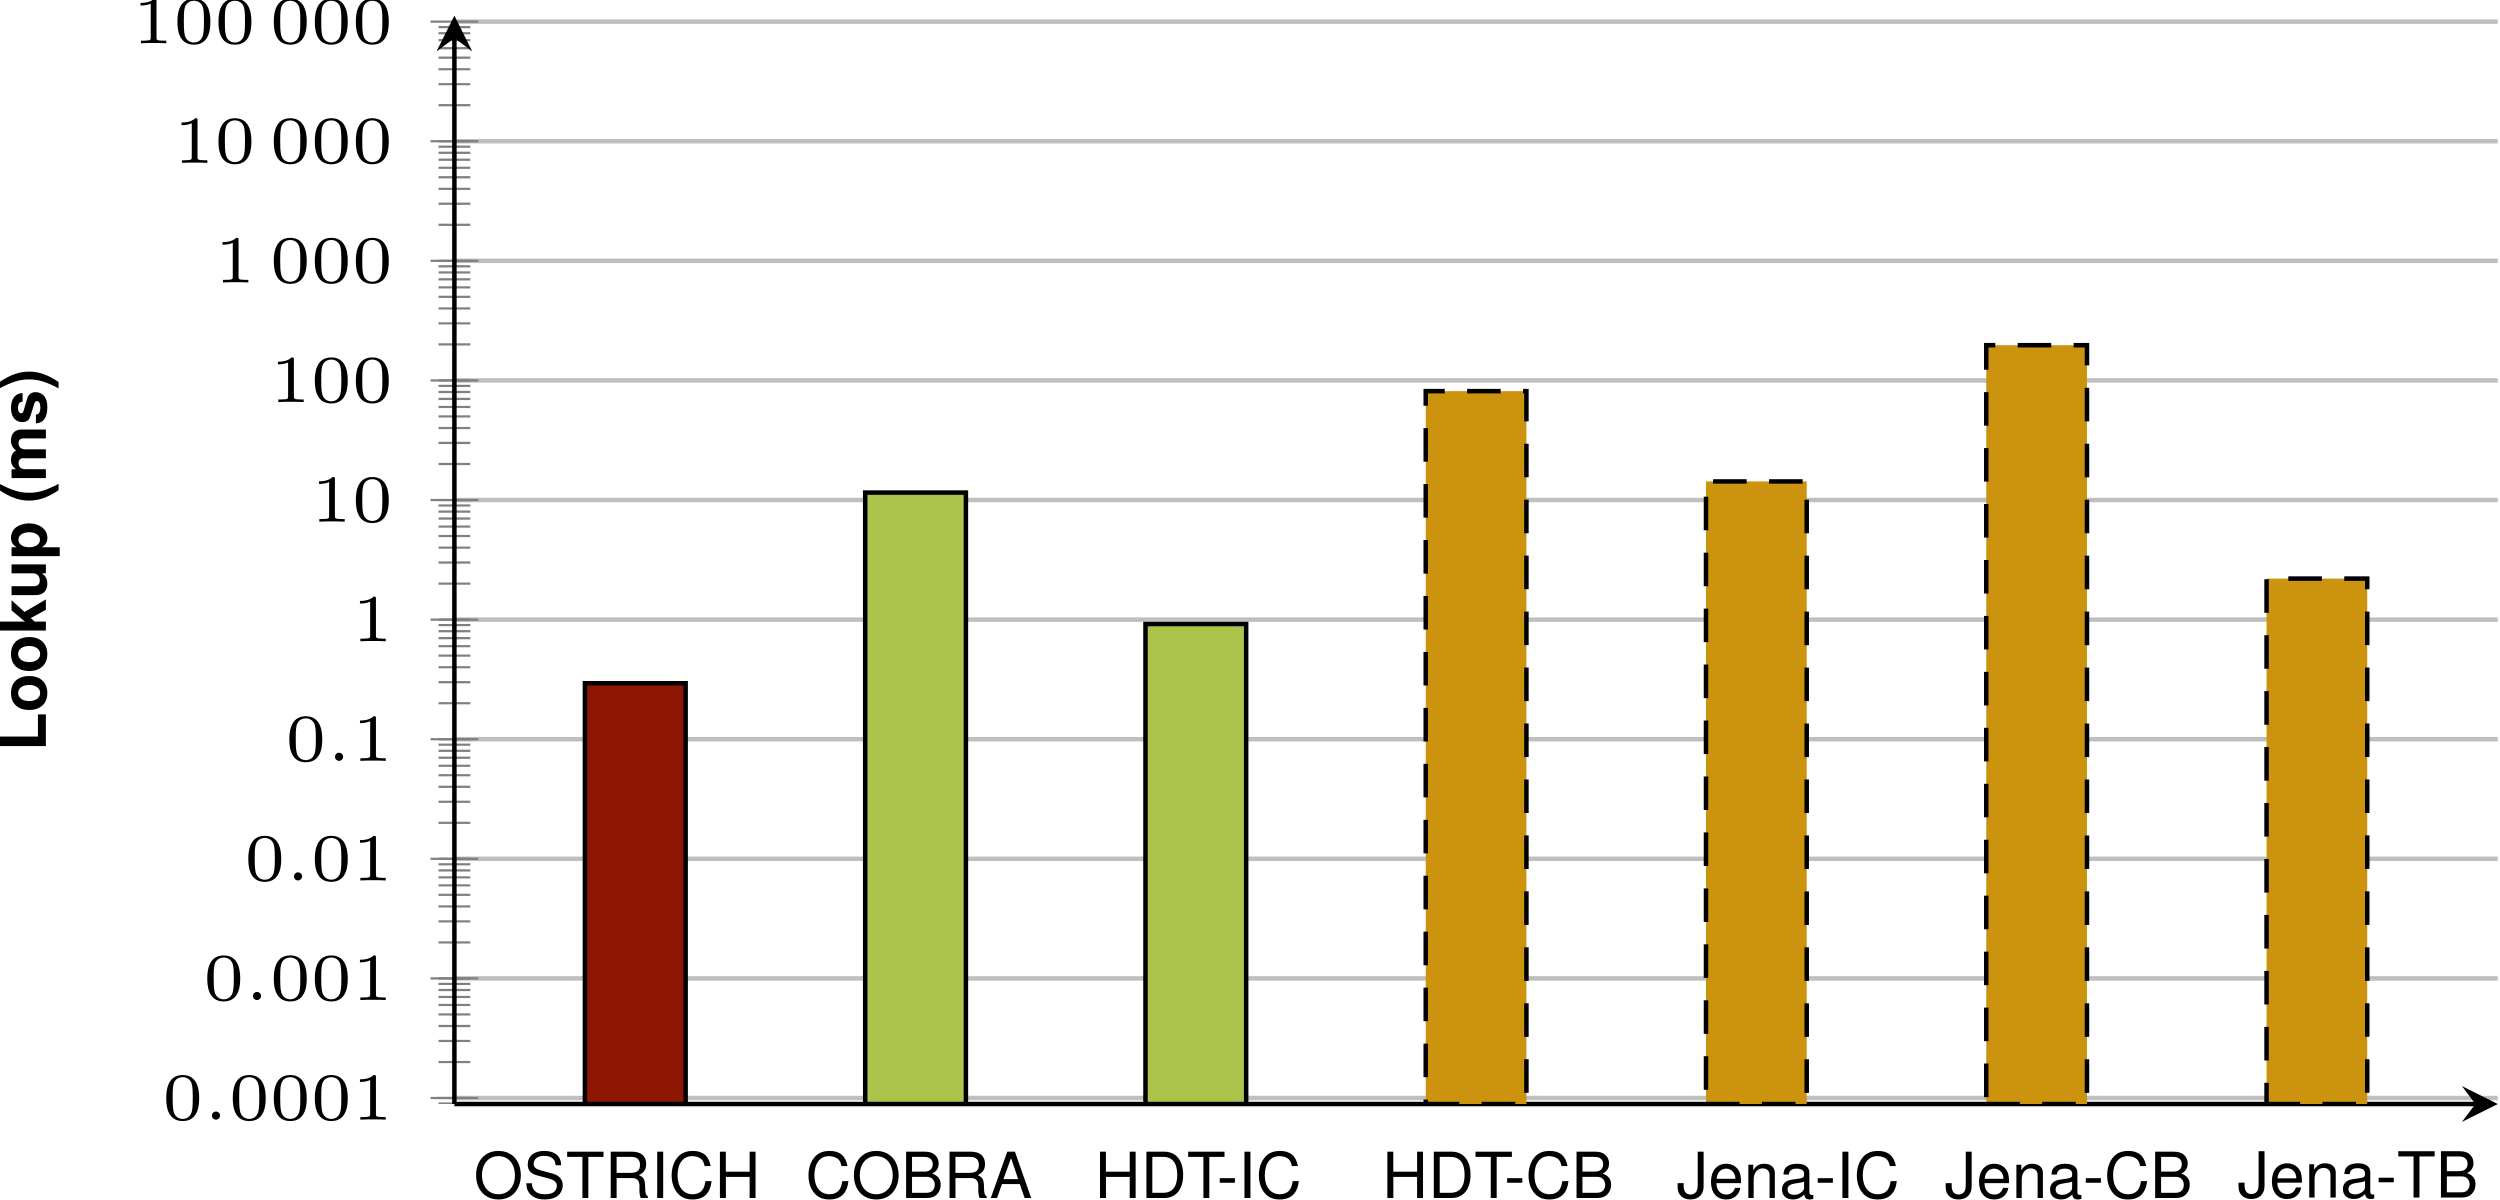
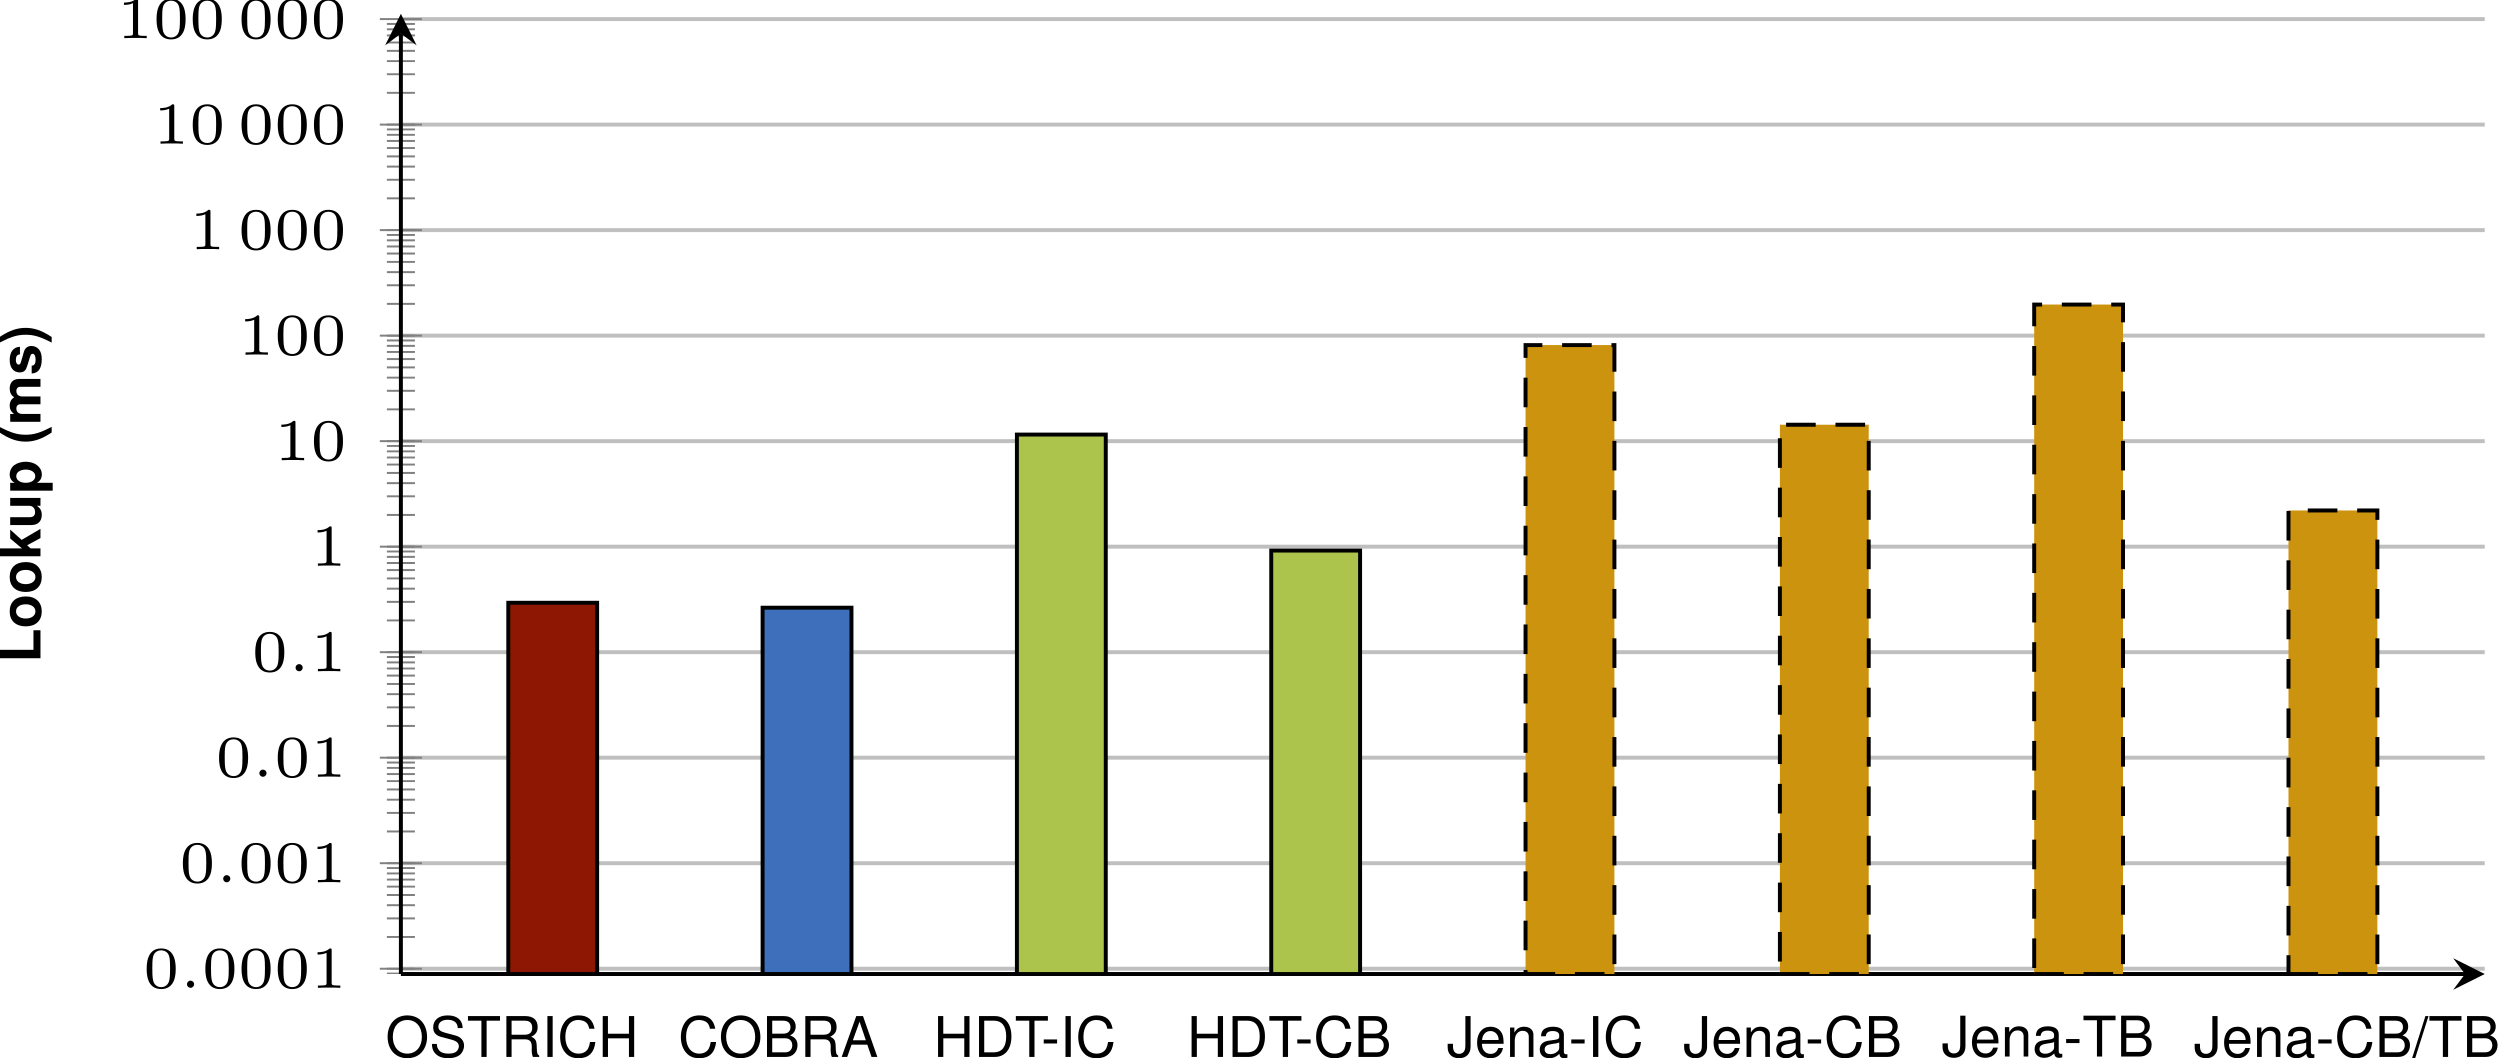
- <svg xmlns="http://www.w3.org/2000/svg" xmlns:xlink="http://www.w3.org/1999/xlink" version="1.1" width="222.59pt" height="106.767pt" viewBox="2.848 -12.153 222.59 106.767">
+ <svg xmlns="http://www.w3.org/2000/svg" xmlns:xlink="http://www.w3.org/1999/xlink" version="1.1" width="252.298pt" height="106.767pt" viewBox="2.848 -12.153 252.298 106.767">
  <defs>
    <clipPath id="clip1">
-       <path d="M-98.43 86.144V-10.758H366.977V86.144" />
+       <path d="M-98.433 86.144V-10.758H395.348V86.144" />
    </clipPath>
    <clipPath id="clip3">
-       <path d="M-98.43 86.144V-10.758H366.977V86.144" />
+       <path d="M-98.433 86.144V-10.758H395.348V86.144" />
    </clipPath>
    <clipPath id="clip4">
-       <path d="M43.305 86.144H225.238V-10.758H43.305Z" />
+       <path d="M43.305 86.144H253.606V-10.758H43.305Z" />
    </clipPath>
    <path id="g1-40" d="M1.148-4.124C.498-3.146 .226-2.365 .226-1.499C.226-.628 .498 .153 1.148 1.131H1.714C1.115-.034 .922-.668 .922-1.499C.922-2.325 1.115-2.97 1.714-4.124H1.148Z" />
    <path id="g1-41" d="M.69 1.131C1.341 .153 1.612-.628 1.612-1.494C1.612-2.365 1.341-3.146 .69-4.124H.124C.724-2.959 .917-2.325 .917-1.494C.917-.668 .724-.023 .124 1.131H.69Z" />
    <path id="g1-76" d="M1.301-4.124H.453V0H3.276V-.707H1.301V-4.124Z" />
    <path id="g1-107" d="M1.126-1.867V-4.124H.334V0H1.126V-1.001L1.443-1.346L2.172 0H3.1L1.986-1.901L3.027-3.055H2.127L1.126-1.867Z" />
    <path id="g1-109" d="M.339-3.055V0H1.131V-1.833C1.131-2.206 1.335-2.433 1.675-2.433C1.941-2.433 2.105-2.28 2.105-2.037V0H2.897V-1.833C2.897-2.206 3.1-2.433 3.44-2.433C3.706-2.433 3.87-2.28 3.87-2.037V0H4.662V-2.161C4.662-2.755 4.3-3.106 3.689-3.106C3.304-3.106 3.032-2.97 2.795-2.653C2.648-2.942 2.342-3.106 1.963-3.106C1.612-3.106 1.386-2.987 1.126-2.676V-3.055H.339Z" />
    <path id="g1-111" d="M1.703-3.106C.769-3.106 .198-2.489 .198-1.488C.198-.481 .769 .13 1.709 .13C2.636 .13 3.219-.487 3.219-1.465C3.219-2.501 2.659-3.106 1.703-3.106ZM1.709-2.467C2.144-2.467 2.427-2.076 2.427-1.477C2.427-.905 2.133-.509 1.709-.509C1.279-.509 .99-.905 .99-1.488S1.279-2.467 1.709-2.467Z" />
    <path id="g1-112" d="M1.12-3.055H.328V1.233H1.12V-.362C1.313-.023 1.584 .136 1.969 .136C2.704 .136 3.247-.554 3.247-1.482C3.247-1.912 3.123-2.342 2.919-2.625C2.716-2.914 2.337-3.106 1.969-3.106C1.584-3.106 1.313-2.942 1.12-2.602V-3.055ZM1.788-2.444C2.189-2.444 2.455-2.054 2.455-1.471C2.455-.917 2.178-.526 1.788-.526C1.392-.526 1.12-.911 1.12-1.482S1.392-2.444 1.788-2.444Z" />
    <path id="g1-115" d="M2.857-2.071C2.846-2.716 2.348-3.106 1.528-3.106C.752-3.106 .272-2.716 .272-2.088C.272-1.884 .334-1.709 .441-1.59C.549-1.482 .645-1.431 .939-1.335L1.884-1.041C2.082-.979 2.15-.917 2.15-.792C2.15-.605 1.929-.492 1.561-.492C1.358-.492 1.194-.532 1.092-.6C1.007-.662 .973-.724 .939-.888H.164C.187-.221 .679 .13 1.607 .13C2.031 .13 2.354 .04 2.58-.141S2.942-.605 2.942-.905C2.942-1.301 2.744-1.556 2.342-1.675L1.341-1.963C1.12-2.031 1.064-2.076 1.064-2.201C1.064-2.37 1.245-2.484 1.522-2.484C1.901-2.484 2.088-2.348 2.093-2.071H2.857Z" />
    <path id="g1-117" d="M3.061 0V-3.055H2.269V-1.143C2.269-.781 2.014-.543 1.629-.543C1.29-.543 1.12-.724 1.12-1.092V-3.055H.328V-.928C.328-.255 .702 .13 1.352 .13C1.765 .13 2.042-.023 2.269-.362V0H3.061Z" />
    <path id="g2-58" d="M1.494-.359C1.494-.574 1.321-.723 1.136-.723C.921-.723 .771-.55 .771-.365C.771-.161 .933 0 1.136 0C1.327 0 1.494-.167 1.494-.359Z" />
    <path id="g5-45" d="M1.607-1.765H.26V-1.358H1.607V-1.765Z" />
+     <path id="g5-47" d="M1.296-4.124L-.045 .113H.266L1.607-4.124H1.296Z" />
    <path id="g5-65" d="M2.682-1.239L3.106 0H3.694L2.246-4.124H1.567L.096 0H.656L1.092-1.239H2.682ZM2.535-1.68H1.222L1.901-3.559L2.535-1.68Z" />
    <path id="g5-66" d="M.447 0H2.308C2.699 0 2.987-.107 3.208-.345C3.411-.56 3.525-.854 3.525-1.177C3.525-1.675 3.298-1.974 2.772-2.178C3.146-2.354 3.344-2.659 3.344-3.078C3.344-3.378 3.23-3.643 3.015-3.836C2.8-4.034 2.518-4.124 2.122-4.124H.447V0ZM.973-2.348V-3.66H1.991C2.286-3.66 2.45-3.621 2.591-3.513C2.738-3.4 2.817-3.23 2.817-3.004C2.817-2.783 2.738-2.608 2.591-2.495C2.45-2.387 2.286-2.348 1.991-2.348H.973ZM.973-.464V-1.884H2.257C2.512-1.884 2.682-1.822 2.806-1.686C2.931-1.556 2.998-1.375 2.998-1.171C2.998-.973 2.931-.792 2.806-.662C2.682-.526 2.512-.464 2.257-.464H.973Z" />
    <path id="g5-67" d="M3.745-2.846C3.581-3.751 3.061-4.192 2.155-4.192C1.601-4.192 1.154-4.017 .849-3.677C.475-3.27 .272-2.682 .272-2.014C.272-1.335 .481-.752 .871-.351C1.188-.023 1.595 .13 2.133 .13C3.14 .13 3.706-.413 3.83-1.505H3.287C3.242-1.222 3.185-1.03 3.1-.866C2.931-.526 2.58-.334 2.139-.334C1.318-.334 .798-.99 .798-2.02C.798-3.078 1.296-3.728 2.093-3.728C2.427-3.728 2.738-3.626 2.908-3.468C3.061-3.327 3.146-3.151 3.208-2.846H3.745Z" />
    <path id="g5-68" d="M.504 0H2.093C3.134 0 3.774-.781 3.774-2.065C3.774-3.344 3.14-4.124 2.093-4.124H.504V0ZM1.03-.464V-3.66H2.003C2.817-3.66 3.247-3.112 3.247-2.059C3.247-1.018 2.817-.464 2.003-.464H1.03Z" />
    <path id="g5-72" d="M3.117-1.878V0H3.643V-4.124H3.117V-2.342H.996V-4.124H.47V0H1.001V-1.878H3.117Z" />
    <path id="g5-73" d="M1.098-4.124H.566V0H1.098V-4.124Z" />
    <path id="g5-74" d="M1.884-4.124V-1.222C1.884-.894 1.85-.707 1.754-.566C1.652-.407 1.46-.311 1.25-.311C.854-.311 .634-.577 .634-1.058V-1.324H.096V-.962C.096-.294 .537 .13 1.245 .13C1.963 .13 2.41-.317 2.41-1.03V-4.124H1.884Z" />
    <path id="g5-79" d="M2.201-4.192C1.018-4.192 .215-3.321 .215-2.031S1.018 .13 2.206 .13C2.704 .13 3.151-.023 3.485-.306C3.932-.685 4.198-1.324 4.198-1.997C4.198-3.327 3.411-4.192 2.201-4.192ZM2.201-3.728C3.095-3.728 3.672-3.049 3.672-2.008C3.672-1.013 3.078-.334 2.206-.334C1.33-.334 .741-1.013 .741-2.031S1.33-3.728 2.201-3.728Z" />
    <path id="g5-82" d="M1.052-1.776H2.41C2.88-1.776 3.089-1.55 3.089-1.041L3.083-.673C3.083-.419 3.129-.17 3.202 0H3.841V-.13C3.643-.266 3.604-.413 3.592-.962C3.587-1.641 3.479-1.844 3.032-2.037C3.496-2.263 3.683-2.552 3.683-3.021C3.683-3.734 3.236-4.124 2.427-4.124H.526V0H1.052V-1.776ZM1.052-2.24V-3.66H2.325C2.619-3.66 2.789-3.615 2.919-3.502C3.061-3.383 3.134-3.196 3.134-2.948C3.134-2.461 2.885-2.24 2.325-2.24H1.052Z" />
    <path id="g5-83" d="M3.372-2.914C3.366-3.723 2.812-4.192 1.861-4.192C.956-4.192 .396-3.728 .396-2.981C.396-2.478 .662-2.161 1.205-2.02L2.229-1.748C2.75-1.612 2.987-1.403 2.987-1.081C2.987-.86 2.868-.634 2.693-.509C2.529-.396 2.269-.334 1.935-.334C1.488-.334 1.182-.441 .984-.679C.832-.86 .764-1.058 .769-1.313H.272C.277-.933 .351-.685 .515-.458C.798-.074 1.273 .13 1.901 .13C2.393 .13 2.795 .017 3.061-.187C3.338-.407 3.513-.775 3.513-1.131C3.513-1.641 3.196-2.014 2.636-2.167L1.601-2.444C1.103-2.58 .922-2.738 .922-3.055C.922-3.474 1.29-3.751 1.844-3.751C2.501-3.751 2.868-3.451 2.874-2.914H3.372Z" />
    <path id="g5-84" d="M2.003-3.66H3.355V-4.124H.119V-3.66H1.477V0H2.003V-3.66Z" />
    <path id="g5-97" d="M3.027-.277C2.976-.266 2.953-.266 2.925-.266C2.761-.266 2.67-.351 2.67-.498V-2.24C2.67-2.767 2.286-3.049 1.556-3.049C1.126-3.049 .769-2.925 .571-2.704C.436-2.552 .379-2.382 .368-2.088H.843C.883-2.45 1.098-2.614 1.539-2.614C1.963-2.614 2.201-2.455 2.201-2.172V-2.048C2.201-1.85 2.082-1.765 1.709-1.72C1.041-1.635 .939-1.612 .758-1.539C.413-1.397 .238-1.131 .238-.747C.238-.209 .611 .13 1.211 .13C1.584 .13 1.884 0 2.218-.306C2.252-.006 2.399 .13 2.704 .13C2.8 .13 2.874 .119 3.027 .079V-.277ZM2.201-.933C2.201-.775 2.155-.679 2.014-.549C1.822-.373 1.59-.283 1.313-.283C.945-.283 .73-.458 .73-.758C.73-1.069 .939-1.228 1.443-1.301C1.941-1.369 2.042-1.392 2.201-1.465V-.933Z" />
    <path id="g5-101" d="M2.902-1.324C2.902-1.776 2.868-2.048 2.783-2.269C2.591-2.755 2.139-3.049 1.584-3.049C.758-3.049 .226-2.416 .226-1.443S.741 .13 1.573 .13C2.252 .13 2.721-.255 2.84-.9H2.365C2.235-.509 1.969-.306 1.59-.306C1.29-.306 1.035-.441 .877-.69C.764-.86 .724-1.03 .718-1.324H2.902ZM.73-1.709C.769-2.257 1.103-2.614 1.578-2.614C2.042-2.614 2.399-2.229 2.399-1.743C2.399-1.731 2.399-1.72 2.393-1.709H.73Z" />
    <path id="g5-110" d="M.396-2.965V0H.871V-1.635C.871-2.24 1.188-2.636 1.675-2.636C2.048-2.636 2.286-2.41 2.286-2.054V0H2.755V-2.24C2.755-2.733 2.387-3.049 1.816-3.049C1.375-3.049 1.092-2.88 .832-2.467V-2.965H.396Z" />
    <path id="g3-48" d="M3.288-1.907C3.288-2.343 3.288-3.975 1.823-3.975S.359-2.343 .359-1.907C.359-1.476 .359 .126 1.823 .126S3.288-1.476 3.288-1.907ZM1.823-.066C1.572-.066 1.166-.185 1.022-.681C.927-1.028 .927-1.614 .927-1.985C.927-2.385 .927-2.845 1.01-3.168C1.16-3.706 1.614-3.784 1.823-3.784C2.098-3.784 2.493-3.652 2.624-3.198C2.714-2.881 2.72-2.445 2.72-1.985C2.72-1.602 2.72-.998 2.618-.664C2.451-.143 2.02-.066 1.823-.066Z" />
    <path id="g3-49" d="M2.146-3.796C2.146-3.975 2.122-3.975 1.943-3.975C1.548-3.593 .938-3.593 .723-3.593V-3.359C.879-3.359 1.273-3.359 1.632-3.527V-.508C1.632-.311 1.632-.233 1.016-.233H.759V0C1.088-.024 1.554-.024 1.889-.024S2.69-.024 3.019 0V-.233H2.762C2.146-.233 2.146-.311 2.146-.508V-3.796Z" />
  </defs>
  <g id="page1">
-     <path d="M43.305 85.609H225.238M43.305 74.961H225.238M43.305 64.312H225.238M43.305 53.664H225.238M43.305 43.016H225.238M43.305 32.367H225.238M43.305 21.719H225.238M43.305 11.07H225.238M43.305 .422H225.238M43.305-10.227H225.238" stroke="#bfbfbf" fill="none" stroke-width=".399" stroke-miterlimit="10" clip-path="url(#clip1)" />
+     <path d="M43.305 85.609H253.606M43.305 74.961H253.606M43.305 64.312H253.606M43.305 53.664H253.606M43.305 43.016H253.606M43.305 32.367H253.606M43.305 21.719H253.606M43.305 11.07H253.606M43.305 .422H253.606M43.305-10.227H253.606" stroke="#bfbfbf" fill="none" stroke-width=".399" stroke-miterlimit="10" clip-path="url(#clip1)" />
    <path d="M41.891 86.098H44.723M41.891 85.609H44.723M41.891 82.406H44.723M41.891 80.531H44.723M41.891 79.199H44.723M41.891 78.168H44.723M41.891 77.324H44.723M41.891 76.613H44.723M41.891 75.992H44.723M41.891 75.449H44.723M41.891 74.961H44.723M41.891 71.758H44.723M41.891 69.883H44.723M41.891 68.551H44.723M41.891 67.519H44.723M41.891 66.676H44.723M41.891 65.965H44.723M41.891 65.344H44.723M41.891 64.801H44.723M41.891 64.312H44.723M41.891 61.109H44.723M41.891 59.234H44.723M41.891 57.902H44.723M41.891 56.871H44.723M41.891 56.027H44.723M41.891 55.312H44.723M41.891 54.695H44.723M41.891 54.152H44.723M41.891 53.664H44.723M41.891 50.461H44.723M41.891 48.586H44.723M41.891 47.254H44.723M41.891 46.223H44.723M41.891 45.379H44.723M41.891 44.664H44.723M41.891 44.047H44.723M41.891 43.504H44.723M41.891 43.016H44.723M41.891 39.812H44.723M41.891 37.934H44.723M41.891 36.605H44.723M41.891 35.574H44.723M41.891 34.73H44.723M41.891 34.016H44.723M41.891 33.398H44.723M41.891 32.855H44.723M41.891 32.367H44.723M41.891 29.16H44.723M41.891 27.285H44.723M41.891 25.957H44.723M41.891 24.926H44.723M41.891 24.082H44.723M41.891 23.367H44.723M41.891 22.75H44.723M41.891 22.207H44.723M41.891 21.719H44.723M41.891 18.512H44.723M41.891 16.637H44.723M41.891 15.309H44.723M41.891 14.277H44.723M41.891 13.434H44.723M41.891 12.719H44.723M41.891 12.102H44.723M41.891 11.559H44.723M41.891 11.07H44.723M41.891 7.863H44.723M41.891 5.988H44.723M41.891 4.66H44.723M41.891 3.629H44.723M41.891 2.785H44.723M41.891 2.07H44.723M41.891 1.453H44.723M41.891 .91H44.723M41.891 .422H44.723M41.891-2.785H44.723M41.891-4.66H44.723M41.891-5.988H44.723M41.891-7.019H44.723M41.891-7.863H44.723M41.891-8.578H44.723M41.891-9.195H44.723M41.891-9.738H44.723" stroke="#808080" fill="none" stroke-width=".199" stroke-miterlimit="10" clip-path="url(#clip3)" />
    <path d="M41.18 85.609H45.434M41.18 74.961H45.434M41.18 64.312H45.434M41.18 53.664H45.434M41.18 43.016H45.434M41.18 32.367H45.434M41.18 21.719H45.434M41.18 11.07H45.434M41.18 .422H45.434M41.18-10.227H45.434" stroke="#808080" fill="none" stroke-width=".199" stroke-miterlimit="10" clip-path="url(#clip3)" />
-     <path d="M43.305 86.144H223.246" stroke="#000" fill="none" stroke-width=".399" stroke-miterlimit="10" />
-     <path d="M225.238 86.145L222.051 84.547L223.246 86.145L222.051 87.738" />
+     <path d="M43.305 86.144H251.613" stroke="#000" fill="none" stroke-width=".399" stroke-miterlimit="10" />
+     <path d="M253.605 86.145L250.418 84.547L251.613 86.145L250.418 87.738" />
    <path d="M43.305 86.144V-8.766" stroke="#000" fill="none" stroke-width=".399" stroke-miterlimit="10" />
    <path d="M43.305-10.758L41.711-7.57L43.305-8.766L44.898-7.57" />
-     <g transform="matrix(1 0 0 1 -90.6765 58.295)">
-       <use x="107.969" y="29.242" xlink:href="#g3-48" />
-       <use x="111.622" y="29.242" xlink:href="#g2-58" />
-       <use x="113.892" y="29.242" xlink:href="#g3-48" />
-       <use x="117.545" y="29.242" xlink:href="#g3-48" />
-       <use x="121.197" y="29.242" xlink:href="#g3-48" />
-       <use x="124.85" y="29.242" xlink:href="#g3-49" />
-     </g>
-     <g transform="matrix(1 0 0 1 -87.0235 47.6463)">
-       <use x="107.969" y="29.242" xlink:href="#g3-48" />
-       <use x="111.622" y="29.242" xlink:href="#g2-58" />
-       <use x="113.892" y="29.242" xlink:href="#g3-48" />
-       <use x="117.545" y="29.242" xlink:href="#g3-48" />
-       <use x="121.197" y="29.242" xlink:href="#g3-49" />
-     </g>
-     <g transform="matrix(1 0 0 1 -83.3706 36.9977)">
-       <use x="107.969" y="29.242" xlink:href="#g3-48" />
-       <use x="111.622" y="29.242" xlink:href="#g2-58" />
-       <use x="113.892" y="29.242" xlink:href="#g3-48" />
-       <use x="117.545" y="29.242" xlink:href="#g3-49" />
-     </g>
-     <g transform="matrix(1 0 0 1 -79.7176 26.349)">
-       <use x="107.969" y="29.242" xlink:href="#g3-48" />
-       <use x="111.622" y="29.242" xlink:href="#g2-58" />
-       <use x="113.892" y="29.242" xlink:href="#g3-49" />
-     </g>
-     <g transform="matrix(1 0 0 1 -73.7954 15.7004)">
-       <use x="107.969" y="29.242" xlink:href="#g3-49" />
-     </g>
-     <g transform="matrix(1 0 0 1 -77.4484 5.0518)">
-       <use x="107.969" y="29.242" xlink:href="#g3-49" />
-       <use x="111.622" y="29.242" xlink:href="#g3-48" />
-     </g>
-     <g transform="matrix(1 0 0 1 -81.1013 -5.5969)">
-       <use x="107.969" y="29.242" xlink:href="#g3-49" />
-       <use x="111.622" y="29.242" xlink:href="#g3-48" />
-       <use x="115.275" y="29.242" xlink:href="#g3-48" />
-     </g>
-     <g transform="matrix(1 0 0 1 -86.0273 -16.2455)">
-       <use x="107.969" y="29.242" xlink:href="#g3-49" />
-       <use x="112.895" y="29.242" xlink:href="#g3-48" />
-       <use x="116.548" y="29.242" xlink:href="#g3-48" />
-       <use x="120.201" y="29.242" xlink:href="#g3-48" />
-     </g>
-     <g transform="matrix(1 0 0 1 -89.6802 -26.89414)">
-       <use x="107.969" y="29.242" xlink:href="#g3-49" />
-       <use x="111.622" y="29.242" xlink:href="#g3-48" />
-       <use x="116.548" y="29.242" xlink:href="#g3-48" />
-       <use x="120.201" y="29.242" xlink:href="#g3-48" />
-       <use x="123.854" y="29.242" xlink:href="#g3-48" />
-     </g>
-     <g transform="matrix(1 0 0 1 -93.3332 -37.5428)">
-       <use x="107.969" y="29.242" xlink:href="#g3-49" />
-       <use x="111.622" y="29.242" xlink:href="#g3-48" />
-       <use x="115.275" y="29.242" xlink:href="#g3-48" />
-       <use x="120.201" y="29.242" xlink:href="#g3-48" />
-       <use x="123.854" y="29.242" xlink:href="#g3-48" />
-       <use x="127.507" y="29.242" xlink:href="#g3-48" />
-     </g>
-     <path d="M54.926 86.144H63.895V48.68H54.926Z" fill="#8e1704" clip-path="url(#clip4)" />
-     <path d="M54.926 86.144H63.895V48.68H54.926Z" stroke="#000" fill="none" stroke-width=".399" stroke-miterlimit="10" clip-path="url(#clip4)" />
-     <path d="M79.883 86.144H88.848V31.703H79.883Z" fill="#acc44b" clip-path="url(#clip4)" />
-     <path d="M79.883 86.144H88.848V31.703H79.883Z" stroke="#000" fill="none" stroke-width=".399" stroke-miterlimit="10" clip-path="url(#clip4)" />
-     <path d="M104.836 86.144H113.801V43.41H104.836Z" fill="#acc44b" clip-path="url(#clip4)" />
-     <path d="M104.836 86.144H113.801V43.41H104.836Z" stroke="#000" fill="none" stroke-width=".399" stroke-miterlimit="10" clip-path="url(#clip4)" />
-     <path d="M129.789 86.144H138.754V22.672H129.789Z" fill="#cc930e" clip-path="url(#clip4)" />
-     <path d="M129.789 86.144H138.754V22.672H129.789Z" stroke="#000" fill="none" stroke-width=".399" stroke-miterlimit="10" stroke-dasharray="2.989,1.993" clip-path="url(#clip4)" />
-     <path d="M154.742 86.144H163.711V30.711H154.742Z" fill="#cc930e" clip-path="url(#clip4)" />
-     <path d="M154.742 86.144H163.711V30.711H154.742Z" stroke="#000" fill="none" stroke-width=".399" stroke-miterlimit="10" stroke-dasharray="2.989,1.993" clip-path="url(#clip4)" />
-     <path d="M179.695 86.144H188.664V18.582H179.695Z" fill="#cc930e" clip-path="url(#clip4)" />
-     <path d="M179.695 86.144H188.664V18.582H179.695Z" stroke="#000" fill="none" stroke-width=".399" stroke-miterlimit="10" stroke-dasharray="2.989,1.993" clip-path="url(#clip4)" />
-     <path d="M204.653 86.144H213.617V39.363H204.653Z" fill="#cc930e" clip-path="url(#clip4)" />
-     <path d="M204.653 86.144H213.617V39.363H204.653Z" stroke="#000" fill="none" stroke-width=".399" stroke-miterlimit="10" stroke-dasharray="2.989,1.993" clip-path="url(#clip4)" />
-     <g transform="matrix(0 -1 1 0 -22.30968 162.697)">
-       <use x="107.969" y="29.242" xlink:href="#g1-76" />
-       <use x="111.439" y="29.242" xlink:href="#g1-111" />
-       <use x="114.909" y="29.242" xlink:href="#g1-111" />
-       <use x="118.378" y="29.242" xlink:href="#g1-107" />
-       <use x="121.536" y="29.242" xlink:href="#g1-117" />
-       <use x="125.005" y="29.242" xlink:href="#g1-112" />
-       <use x="130.054" y="29.242" xlink:href="#g1-40" />
-       <use x="131.945" y="29.242" xlink:href="#g1-109" />
-       <use x="136.993" y="29.242" xlink:href="#g1-115" />
-       <use x="140.15" y="29.242" xlink:href="#g1-41" />
-     </g>
-     <g transform="matrix(1 0 0 1 -77.717 65.2704)">
-       <use x="122.739" y="29.242" xlink:href="#g5-79" />
-       <use x="127.157" y="29.242" xlink:href="#g5-83" />
-       <use x="130.944" y="29.242" xlink:href="#g5-84" />
-       <use x="134.414" y="29.242" xlink:href="#g5-82" />
-       <use x="138.514" y="29.242" xlink:href="#g5-73" />
-       <use x="140.093" y="29.242" xlink:href="#g5-67" />
-       <use x="144.193" y="29.242" xlink:href="#g5-72" />
-     </g>
-     <g transform="matrix(1 0 0 1 -75.0366 65.2704)">
-       <use x="149.597" y="29.242" xlink:href="#g5-67" />
-       <use x="153.697" y="29.242" xlink:href="#g5-79" />
-       <use x="158.115" y="29.242" xlink:href="#g5-66" />
-       <use x="161.903" y="29.242" xlink:href="#g5-82" />
-       <use x="166.003" y="29.242" xlink:href="#g5-65" />
-     </g>
-     <g transform="matrix(1 0 0 1 -74.9515 65.2704)">
-       <use x="175.269" y="29.242" xlink:href="#g5-72" />
-       <use x="179.369" y="29.242" xlink:href="#g5-68" />
-       <use x="183.469" y="29.242" xlink:href="#g5-84" />
-       <use x="186.144" y="29.242" xlink:href="#g5-45" />
-       <use x="188.035" y="29.242" xlink:href="#g5-73" />
-       <use x="189.613" y="29.242" xlink:href="#g5-67" />
-     </g>
-     <g transform="matrix(1 0 0 1 -76.845 65.2704)">
-       <use x="202.749" y="29.242" xlink:href="#g5-72" />
-       <use x="206.849" y="29.242" xlink:href="#g5-68" />
-       <use x="210.949" y="29.242" xlink:href="#g5-84" />
-       <use x="213.624" y="29.242" xlink:href="#g5-45" />
-       <use x="215.515" y="29.242" xlink:href="#g5-67" />
-       <use x="219.615" y="29.242" xlink:href="#g5-66" />
-     </g>
-     <g transform="matrix(1 0 0 1 -75.67 65.2704)">
-       <use x="227.791" y="29.242" xlink:href="#g5-74" />
-       <use x="230.63" y="29.242" xlink:href="#g5-101" />
-       <use x="233.787" y="29.242" xlink:href="#g5-110" />
-       <use x="236.945" y="29.242" xlink:href="#g5-97" />
-       <use x="240.102" y="29.242" xlink:href="#g5-45" />
-       <use x="241.993" y="29.242" xlink:href="#g5-73" />
-       <use x="243.572" y="29.242" xlink:href="#g5-67" />
-     </g>
-     <g transform="matrix(1 0 0 1 -75.985 65.2704)">
-       <use x="251.972" y="29.242" xlink:href="#g5-74" />
-       <use x="254.811" y="29.242" xlink:href="#g5-101" />
-       <use x="257.969" y="29.242" xlink:href="#g5-110" />
-       <use x="261.126" y="29.242" xlink:href="#g5-97" />
-       <use x="264.283" y="29.242" xlink:href="#g5-45" />
-       <use x="266.174" y="29.242" xlink:href="#g5-67" />
-       <use x="270.274" y="29.242" xlink:href="#g5-66" />
-     </g>
-     <g transform="matrix(1 0 0 1 -75.67 65.2292)">
-       <use x="277.732" y="29.242" xlink:href="#g5-74" />
-       <use x="280.571" y="29.242" xlink:href="#g5-101" />
-       <use x="283.728" y="29.242" xlink:href="#g5-110" />
-       <use x="286.886" y="29.242" xlink:href="#g5-97" />
-       <use x="290.043" y="29.242" xlink:href="#g5-45" />
-       <use x="291.934" y="29.242" xlink:href="#g5-84" />
-       <use x="295.404" y="29.242" xlink:href="#g5-66" />
+     <g transform="matrix(1 0 0 1 -93.9496 58.295)">
+       <use x="111.242" y="29.242" xlink:href="#g3-48" />
+       <use x="114.895" y="29.242" xlink:href="#g2-58" />
+       <use x="117.165" y="29.242" xlink:href="#g3-48" />
+       <use x="120.817" y="29.242" xlink:href="#g3-48" />
+       <use x="124.47" y="29.242" xlink:href="#g3-48" />
+       <use x="128.123" y="29.242" xlink:href="#g3-49" />
+     </g>
+     <g transform="matrix(1 0 0 1 -90.2966 47.6463)">
+       <use x="111.242" y="29.242" xlink:href="#g3-48" />
+       <use x="114.895" y="29.242" xlink:href="#g2-58" />
+       <use x="117.165" y="29.242" xlink:href="#g3-48" />
+       <use x="120.817" y="29.242" xlink:href="#g3-48" />
+       <use x="124.47" y="29.242" xlink:href="#g3-49" />
+     </g>
+     <g transform="matrix(1 0 0 1 -86.6437 36.9977)">
+       <use x="111.242" y="29.242" xlink:href="#g3-48" />
+       <use x="114.895" y="29.242" xlink:href="#g2-58" />
+       <use x="117.165" y="29.242" xlink:href="#g3-48" />
+       <use x="120.817" y="29.242" xlink:href="#g3-49" />
+     </g>
+     <g transform="matrix(1 0 0 1 -82.9907 26.349)">
+       <use x="111.242" y="29.242" xlink:href="#g3-48" />
+       <use x="114.895" y="29.242" xlink:href="#g2-58" />
+       <use x="117.165" y="29.242" xlink:href="#g3-49" />
+     </g>
+     <g transform="matrix(1 0 0 1 -77.0685 15.7004)">
+       <use x="111.242" y="29.242" xlink:href="#g3-49" />
+     </g>
+     <g transform="matrix(1 0 0 1 -80.7214 5.0518)">
+       <use x="111.242" y="29.242" xlink:href="#g3-49" />
+       <use x="114.895" y="29.242" xlink:href="#g3-48" />
+     </g>
+     <g transform="matrix(1 0 0 1 -84.3744 -5.5969)">
+       <use x="111.242" y="29.242" xlink:href="#g3-49" />
+       <use x="114.895" y="29.242" xlink:href="#g3-48" />
+       <use x="118.548" y="29.242" xlink:href="#g3-48" />
+     </g>
+     <g transform="matrix(1 0 0 1 -89.3003 -16.2455)">
+       <use x="111.242" y="29.242" xlink:href="#g3-49" />
+       <use x="116.168" y="29.242" xlink:href="#g3-48" />
+       <use x="119.821" y="29.242" xlink:href="#g3-48" />
+       <use x="123.474" y="29.242" xlink:href="#g3-48" />
+     </g>
+     <g transform="matrix(1 0 0 1 -92.9533 -26.89414)">
+       <use x="111.242" y="29.242" xlink:href="#g3-49" />
+       <use x="114.895" y="29.242" xlink:href="#g3-48" />
+       <use x="119.821" y="29.242" xlink:href="#g3-48" />
+       <use x="123.474" y="29.242" xlink:href="#g3-48" />
+       <use x="127.127" y="29.242" xlink:href="#g3-48" />
+     </g>
+     <g transform="matrix(1 0 0 1 -96.6063 -37.5428)">
+       <use x="111.242" y="29.242" xlink:href="#g3-49" />
+       <use x="114.895" y="29.242" xlink:href="#g3-48" />
+       <use x="118.548" y="29.242" xlink:href="#g3-48" />
+       <use x="123.474" y="29.242" xlink:href="#g3-48" />
+       <use x="127.127" y="29.242" xlink:href="#g3-48" />
+       <use x="130.78" y="29.242" xlink:href="#g3-48" />
+     </g>
+     <path d="M54.145 86.144H63.109V48.68H54.145Z" fill="#8e1704" clip-path="url(#clip4)" />
+     <path d="M54.145 86.144H63.109V48.68H54.145Z" stroke="#000" fill="none" stroke-width=".399" stroke-miterlimit="10" clip-path="url(#clip4)" />
+     <path d="M79.809 86.144H88.777V49.176H79.809Z" fill="#3e6fba" clip-path="url(#clip4)" />
+     <path d="M79.809 86.144H88.777V49.176H79.809Z" stroke="#000" fill="none" stroke-width=".399" stroke-miterlimit="10" clip-path="url(#clip4)" />
+     <path d="M105.473 86.144H114.441V31.703H105.473Z" fill="#acc44b" clip-path="url(#clip4)" />
+     <path d="M105.473 86.144H114.441V31.703H105.473Z" stroke="#000" fill="none" stroke-width=".399" stroke-miterlimit="10" clip-path="url(#clip4)" />
+     <path d="M131.141 86.144H140.106V43.41H131.141Z" fill="#acc44b" clip-path="url(#clip4)" />
+     <path d="M131.141 86.144H140.106V43.41H131.141Z" stroke="#000" fill="none" stroke-width=".399" stroke-miterlimit="10" clip-path="url(#clip4)" />
+     <path d="M156.805 86.144H165.773V22.672H156.805Z" fill="#cc930e" clip-path="url(#clip4)" />
+     <path d="M156.805 86.144H165.773V22.672H156.805Z" stroke="#000" fill="none" stroke-width=".399" stroke-miterlimit="10" stroke-dasharray="2.989,1.993" clip-path="url(#clip4)" />
+     <path d="M182.473 86.144H191.438V30.711H182.473Z" fill="#cc930e" clip-path="url(#clip4)" />
+     <path d="M182.473 86.144H191.438V30.711H182.473Z" stroke="#000" fill="none" stroke-width=".399" stroke-miterlimit="10" stroke-dasharray="2.989,1.993" clip-path="url(#clip4)" />
+     <path d="M208.137 86.144H217.102V18.582H208.137Z" fill="#cc930e" clip-path="url(#clip4)" />
+     <path d="M208.137 86.144H217.102V18.582H208.137Z" stroke="#000" fill="none" stroke-width=".399" stroke-miterlimit="10" stroke-dasharray="2.989,1.993" clip-path="url(#clip4)" />
+     <path d="M233.801 86.144H242.77V39.363H233.801Z" fill="#cc930e" clip-path="url(#clip4)" />
+     <path d="M233.801 86.144H242.77V39.363H233.801Z" stroke="#000" fill="none" stroke-width=".399" stroke-miterlimit="10" stroke-dasharray="2.989,1.993" clip-path="url(#clip4)" />
+     <g transform="matrix(0 -1 1 0 -22.30969 165.97)">
+       <use x="111.242" y="29.242" xlink:href="#g1-76" />
+       <use x="114.712" y="29.242" xlink:href="#g1-111" />
+       <use x="118.182" y="29.242" xlink:href="#g1-111" />
+       <use x="121.651" y="29.242" xlink:href="#g1-107" />
+       <use x="124.809" y="29.242" xlink:href="#g1-117" />
+       <use x="128.278" y="29.242" xlink:href="#g1-112" />
+       <use x="133.327" y="29.242" xlink:href="#g1-40" />
+       <use x="135.218" y="29.242" xlink:href="#g1-109" />
+       <use x="140.266" y="29.242" xlink:href="#g1-115" />
+       <use x="143.423" y="29.242" xlink:href="#g1-41" />
+     </g>
+     <g transform="matrix(1 0 0 1 -84.2621 65.2704)">
+       <use x="126.012" y="29.242" xlink:href="#g5-79" />
+       <use x="130.43" y="29.242" xlink:href="#g5-83" />
+       <use x="134.217" y="29.242" xlink:href="#g5-84" />
+       <use x="137.687" y="29.242" xlink:href="#g5-82" />
+       <use x="141.787" y="29.242" xlink:href="#g5-73" />
+       <use x="143.366" y="29.242" xlink:href="#g5-67" />
+       <use x="147.466" y="29.242" xlink:href="#g5-72" />
+     </g>
+     <g transform="matrix(1 0 0 1 -81.5818 65.2704)">
+       <use x="152.87" y="29.242" xlink:href="#g5-67" />
+       <use x="156.97" y="29.242" xlink:href="#g5-79" />
+       <use x="161.388" y="29.242" xlink:href="#g5-66" />
+       <use x="165.176" y="29.242" xlink:href="#g5-82" />
+       <use x="169.276" y="29.242" xlink:href="#g5-65" />
+     </g>
+     <g transform="matrix(1 0 0 1 -81.4966 65.2704)">
+       <use x="178.542" y="29.242" xlink:href="#g5-72" />
+       <use x="182.642" y="29.242" xlink:href="#g5-68" />
+       <use x="186.742" y="29.242" xlink:href="#g5-84" />
+       <use x="189.417" y="29.242" xlink:href="#g5-45" />
+       <use x="191.308" y="29.242" xlink:href="#g5-73" />
+       <use x="192.886" y="29.242" xlink:href="#g5-67" />
+     </g>
+     <g transform="matrix(1 0 0 1 -83.39 65.2704)">
+       <use x="206.022" y="29.242" xlink:href="#g5-72" />
+       <use x="210.122" y="29.242" xlink:href="#g5-68" />
+       <use x="214.222" y="29.242" xlink:href="#g5-84" />
+       <use x="216.897" y="29.242" xlink:href="#g5-45" />
+       <use x="218.788" y="29.242" xlink:href="#g5-67" />
+       <use x="222.888" y="29.242" xlink:href="#g5-66" />
+     </g>
+     <g transform="matrix(1 0 0 1 -82.215 65.2704)">
+       <use x="231.064" y="29.242" xlink:href="#g5-74" />
+       <use x="233.903" y="29.242" xlink:href="#g5-101" />
+       <use x="237.06" y="29.242" xlink:href="#g5-110" />
+       <use x="240.218" y="29.242" xlink:href="#g5-97" />
+       <use x="243.375" y="29.242" xlink:href="#g5-45" />
+       <use x="245.266" y="29.242" xlink:href="#g5-73" />
+       <use x="246.845" y="29.242" xlink:href="#g5-67" />
+     </g>
+     <g transform="matrix(1 0 0 1 -82.53 65.2704)">
+       <use x="255.245" y="29.242" xlink:href="#g5-74" />
+       <use x="258.084" y="29.242" xlink:href="#g5-101" />
+       <use x="261.242" y="29.242" xlink:href="#g5-110" />
+       <use x="264.399" y="29.242" xlink:href="#g5-97" />
+       <use x="267.556" y="29.242" xlink:href="#g5-45" />
+       <use x="269.447" y="29.242" xlink:href="#g5-67" />
+       <use x="273.547" y="29.242" xlink:href="#g5-66" />
+     </g>
+     <g transform="matrix(1 0 0 1 -82.215 65.2292)">
+       <use x="281.005" y="29.242" xlink:href="#g5-74" />
+       <use x="283.844" y="29.242" xlink:href="#g5-101" />
+       <use x="287.001" y="29.242" xlink:href="#g5-110" />
+       <use x="290.159" y="29.242" xlink:href="#g5-97" />
+       <use x="293.316" y="29.242" xlink:href="#g5-45" />
+       <use x="295.207" y="29.242" xlink:href="#g5-84" />
+       <use x="298.677" y="29.242" xlink:href="#g5-66" />
+     </g>
+     <g transform="matrix(1 0 0 1 -86.948 65.2704)">
+       <use x="311.182" y="29.242" xlink:href="#g5-74" />
+       <use x="314.022" y="29.242" xlink:href="#g5-101" />
+       <use x="317.179" y="29.242" xlink:href="#g5-110" />
+       <use x="320.336" y="29.242" xlink:href="#g5-97" />
+       <use x="323.494" y="29.242" xlink:href="#g5-45" />
+       <use x="325.385" y="29.242" xlink:href="#g5-67" />
+       <use x="329.485" y="29.242" xlink:href="#g5-66" />
+       <use x="333.272" y="29.242" xlink:href="#g5-47" />
+       <use x="334.851" y="29.242" xlink:href="#g5-84" />
+       <use x="338.32" y="29.242" xlink:href="#g5-66" />
    </g>
  </g>
</svg>
